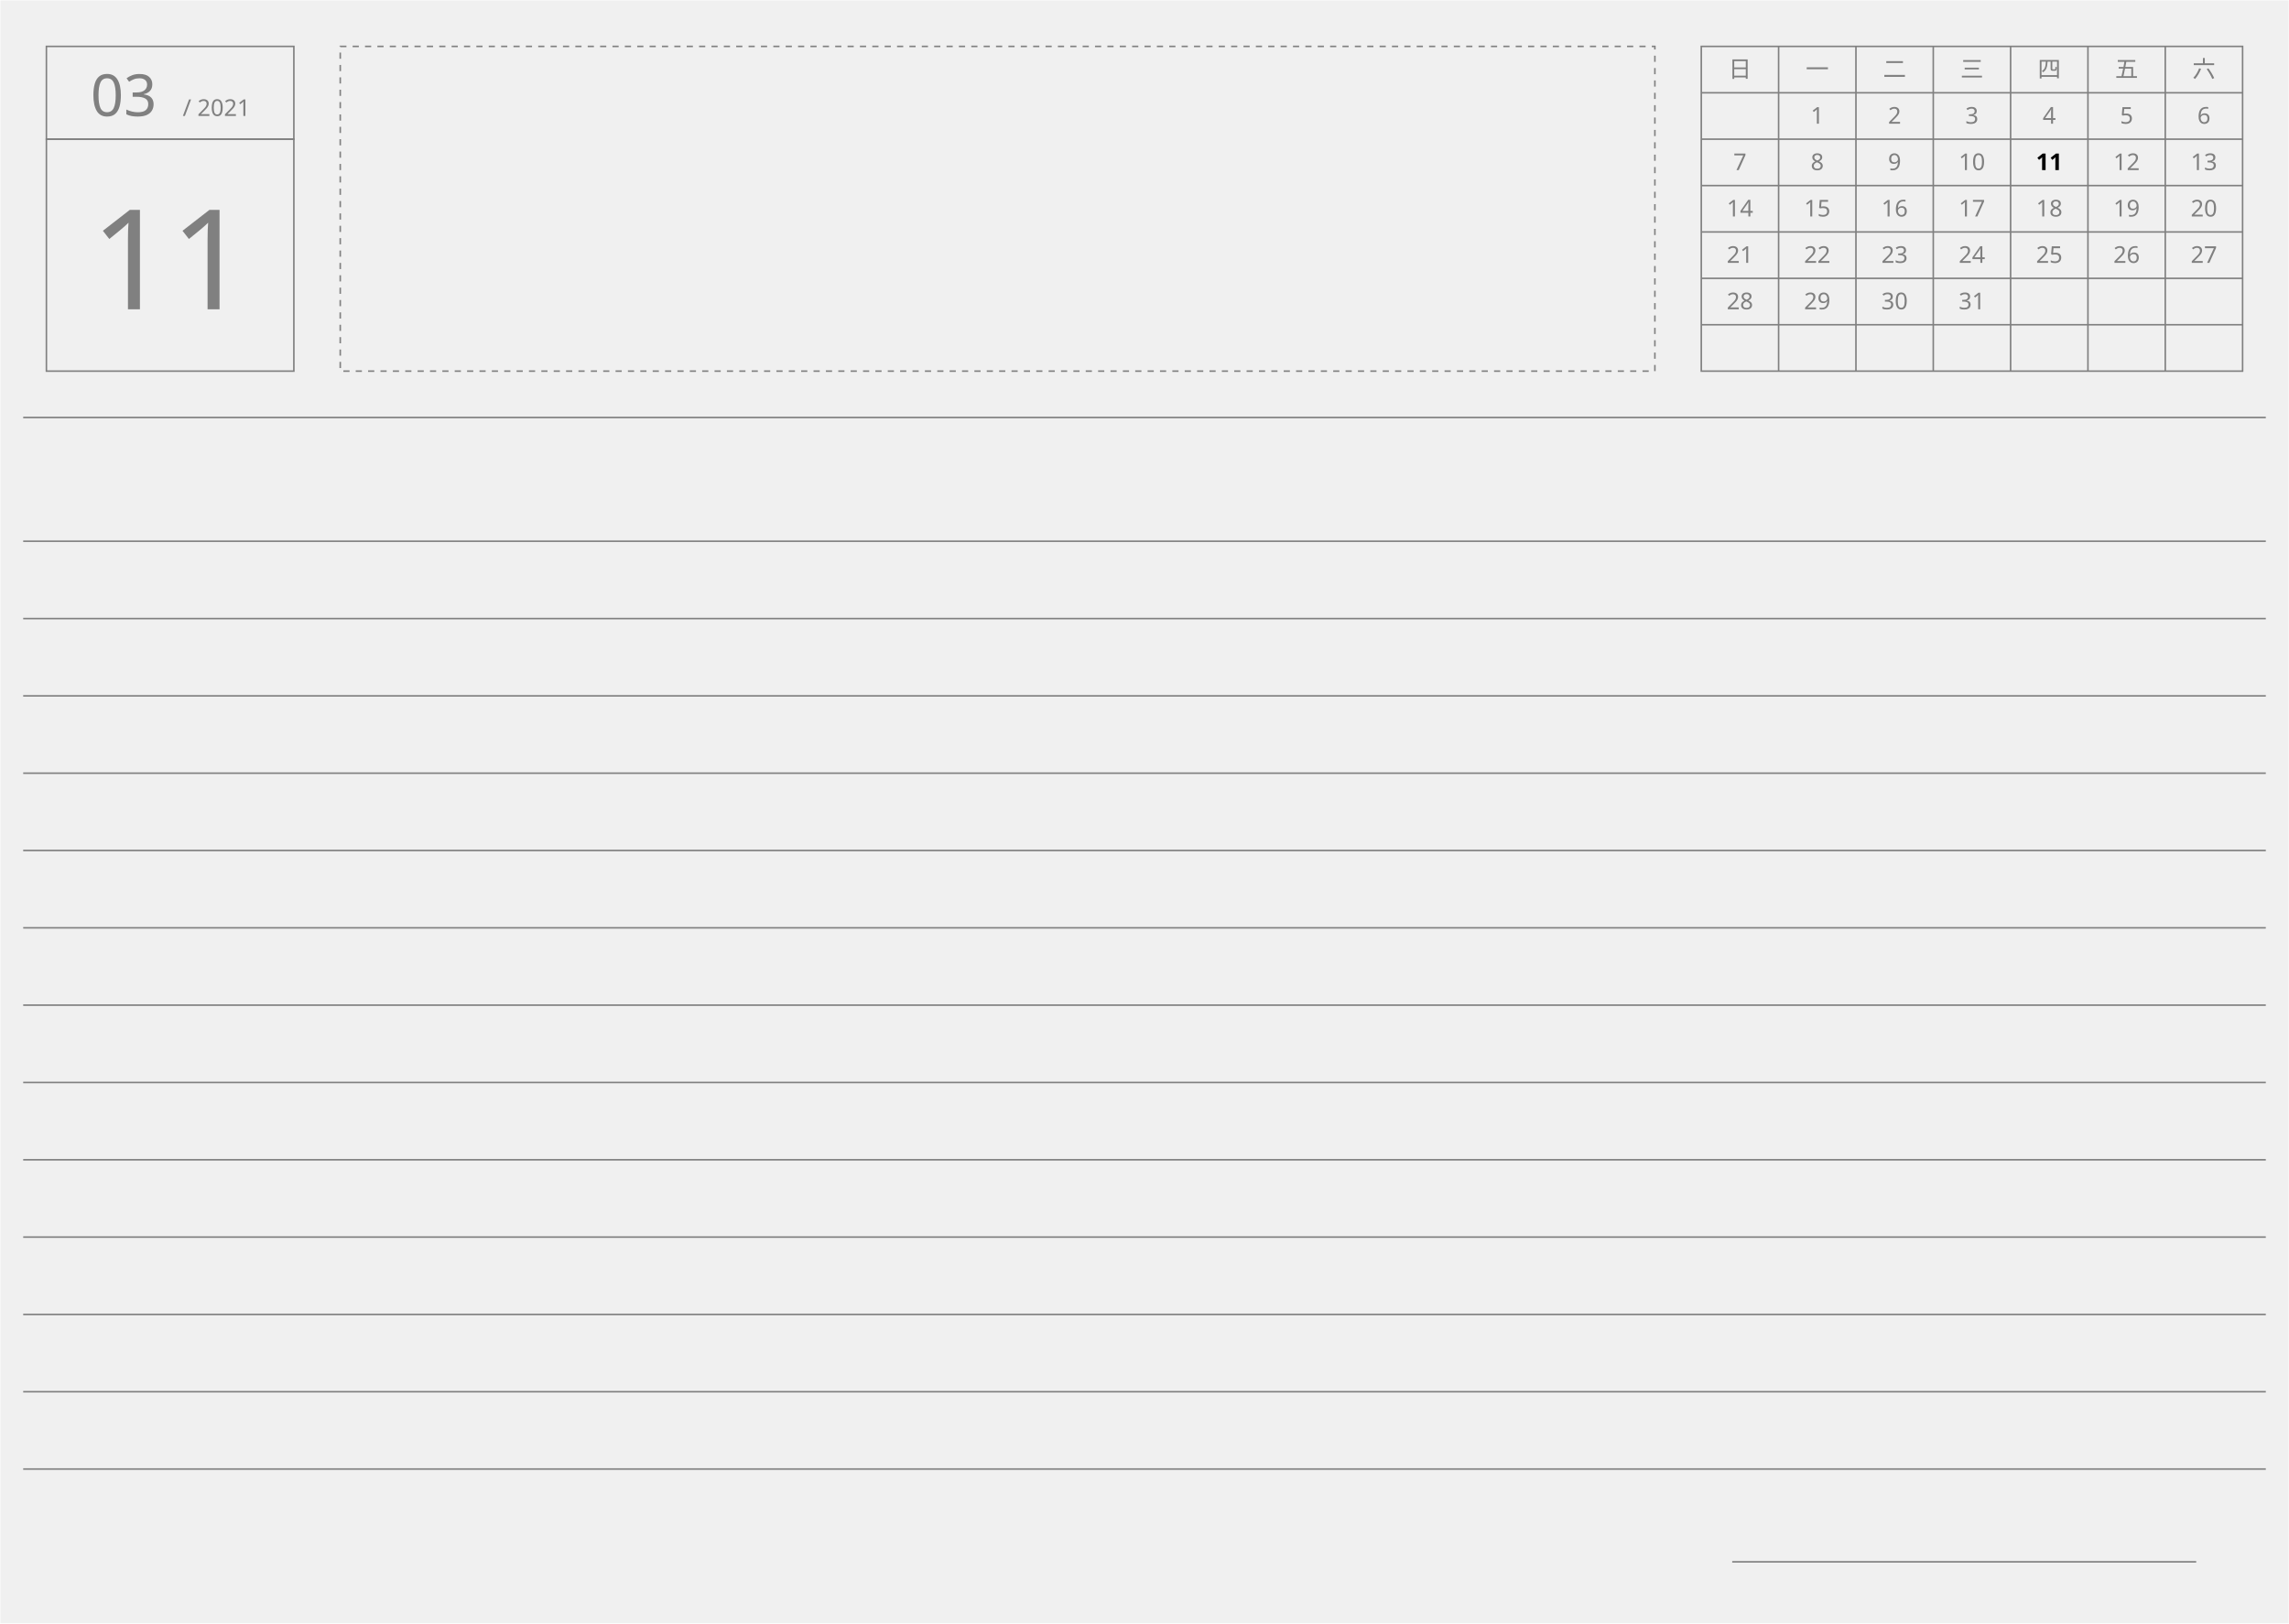
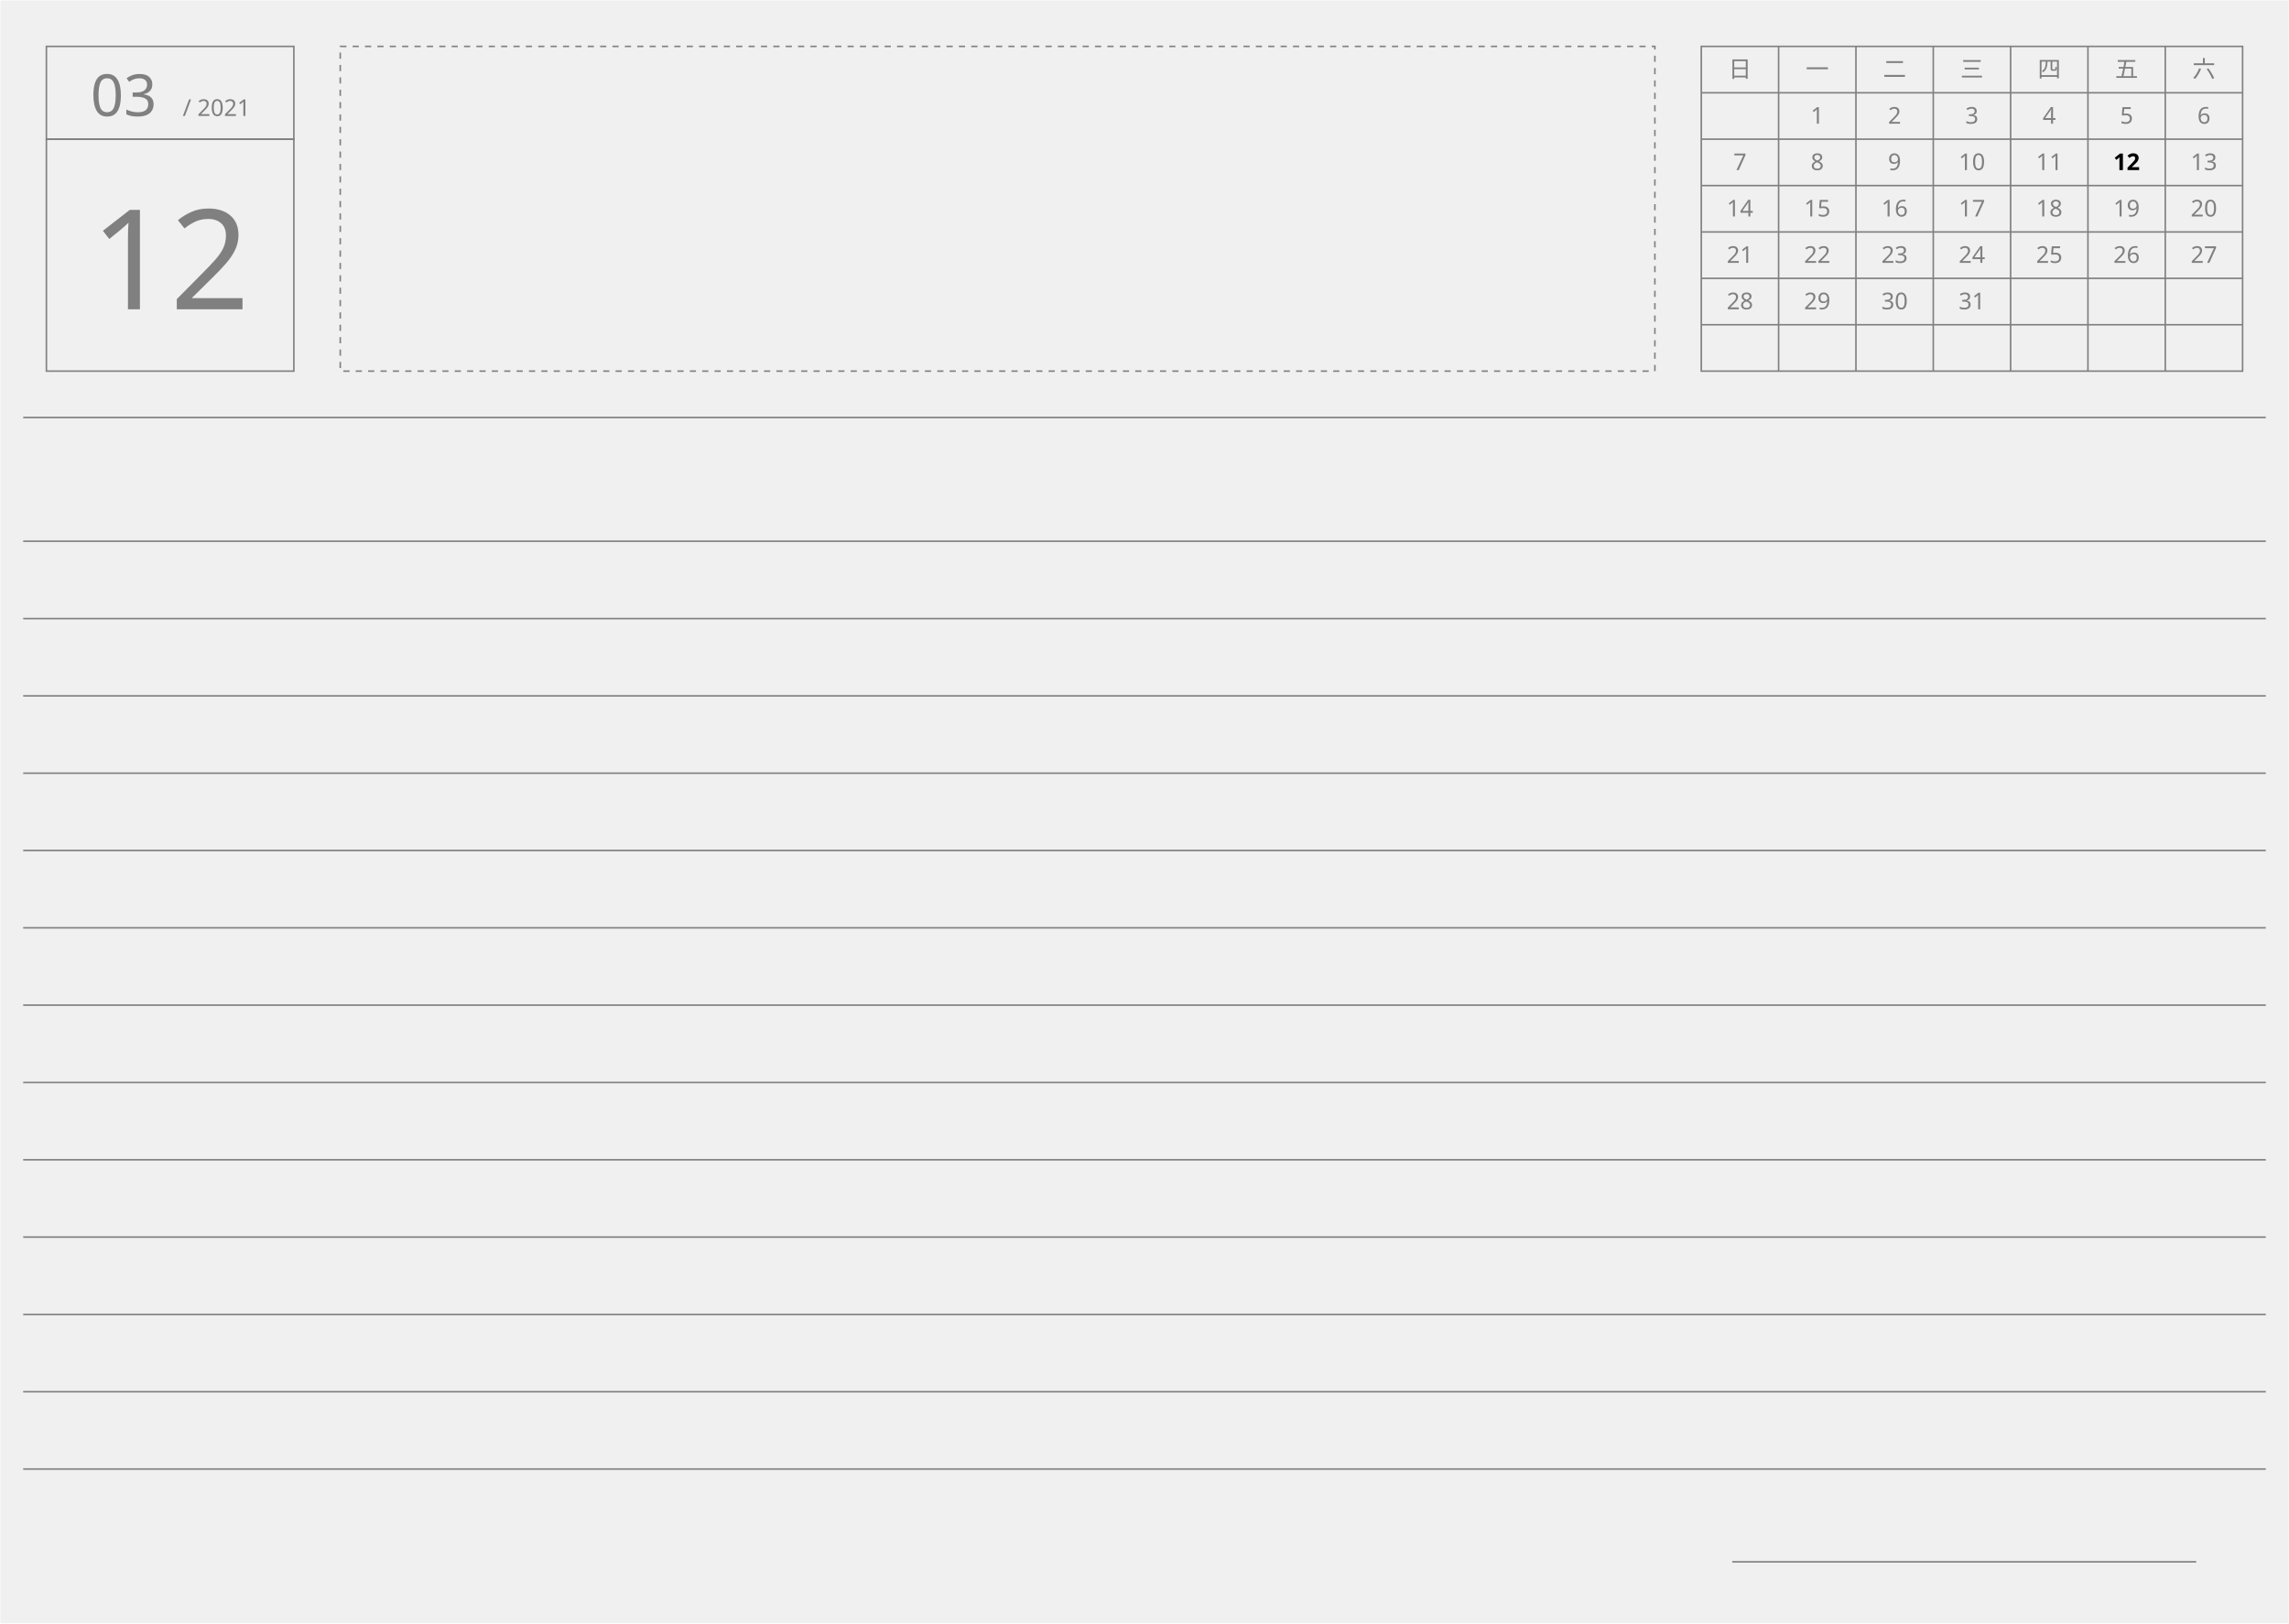
<svg xmlns="http://www.w3.org/2000/svg" fill="silver" viewBox="0 0 2960 2100">
  <rect stroke="white" stroke-width="1" fill="none" width="100%" height="100%" />
  <g transform="translate(2200,60)">
    <g id="calendar-table">
      <path d="M0 0 L700 0 L700 420 L0 420 Z" stroke="gray" stroke-width="2" fill="none" />
      <path d="M0 60 L700 60" stroke="gray" stroke-width="2" fill="none" />
      <path d="M0 120 L700 120" stroke="gray" stroke-width="2" fill="none" />
      <path d="M0 180 L700 180" stroke="gray" stroke-width="2" fill="none" />
      <path d="M0 240 L700 240" stroke="gray" stroke-width="2" fill="none" />
      <path d="M0 300 L700 300" stroke="gray" stroke-width="2" fill="none" />
      <path d="M0 360 L700 360" stroke="gray" stroke-width="2" fill="none" />
      <path d="M100 0 L100 420" stroke="gray" stroke-width="2" fill="none" />
      <path d="M200 0 L200 420" stroke="gray" stroke-width="2" fill="none" />
      <path d="M300 0 L300 420" stroke="gray" stroke-width="2" fill="none" />
      <path d="M400 0 L400 420" stroke="gray" stroke-width="2" fill="none" />
      <path d="M500 0 L500 420" stroke="gray" stroke-width="2" fill="none" />
      <path d="M600 0 L600 420" stroke="gray" stroke-width="2" fill="none" />
    </g>
    <g style="font-size:30px; font-family: verdana, 微软雅黑;">
      <text x="50" y="40" text-anchor="middle" fill="gray">日</text>
      <text x="150" y="40" text-anchor="middle" fill="gray">一</text>
      <text x="250" y="40" text-anchor="middle" fill="gray">二</text>
      <text x="350" y="40" text-anchor="middle" fill="gray">三</text>
      <text x="450" y="40" text-anchor="middle" fill="gray">四</text>
      <text x="550" y="40" text-anchor="middle" fill="gray">五</text>
      <text x="650" y="40" text-anchor="middle" fill="gray">六</text>
    </g>
    <g style="font-size:30px; font-family: verdana;">
      <text text-anchor="middle" x="150" y="100" fill="gray">1</text>
      <text text-anchor="middle" x="250" y="100" fill="gray">2</text>
      <text text-anchor="middle" x="350" y="100" fill="gray">3</text>
      <text text-anchor="middle" x="450" y="100" fill="gray">4</text>
      <text text-anchor="middle" x="550" y="100" fill="gray">5</text>
      <text text-anchor="middle" x="650" y="100" fill="gray">6</text>
      <text text-anchor="middle" x="50" y="160" fill="gray">7</text>
      <text text-anchor="middle" x="150" y="160" fill="gray">8</text>
      <text text-anchor="middle" x="250" y="160" fill="gray">9</text>
      <text text-anchor="middle" x="350" y="160" fill="gray">10</text>
-       <text text-anchor="middle" x="450" y="160" style="fill: black; font-weight: bold;">11</text>
-       <text text-anchor="middle" x="550" y="160" fill="gray">12</text>
+       <text text-anchor="middle" x="450" y="160" fill="gray">11</text>
+       <text text-anchor="middle" x="550" y="160" style="fill: black; font-weight: bold;">12</text>
      <text text-anchor="middle" x="650" y="160" fill="gray">13</text>
      <text text-anchor="middle" x="50" y="220" fill="gray">14</text>
      <text text-anchor="middle" x="150" y="220" fill="gray">15</text>
      <text text-anchor="middle" x="250" y="220" fill="gray">16</text>
      <text text-anchor="middle" x="350" y="220" fill="gray">17</text>
      <text text-anchor="middle" x="450" y="220" fill="gray">18</text>
      <text text-anchor="middle" x="550" y="220" fill="gray">19</text>
      <text text-anchor="middle" x="650" y="220" fill="gray">20</text>
      <text text-anchor="middle" x="50" y="280" fill="gray">21</text>
      <text text-anchor="middle" x="150" y="280" fill="gray">22</text>
      <text text-anchor="middle" x="250" y="280" fill="gray">23</text>
      <text text-anchor="middle" x="350" y="280" fill="gray">24</text>
      <text text-anchor="middle" x="450" y="280" fill="gray">25</text>
      <text text-anchor="middle" x="550" y="280" fill="gray">26</text>
      <text text-anchor="middle" x="650" y="280" fill="gray">27</text>
      <text text-anchor="middle" x="50" y="340" fill="gray">28</text>
      <text text-anchor="middle" x="150" y="340" fill="gray">29</text>
      <text text-anchor="middle" x="250" y="340" fill="gray">30</text>
      <text text-anchor="middle" x="350" y="340" fill="gray">31</text>
    </g>
  </g>
  <g transform="translate(60,60)" style="font-size:30px; font-family: verdana;">
    <rect stroke="gray" stroke-width="2" fill="none" width="320" height="120" />
    <rect y="120" stroke="gray" stroke-width="2" fill="none" width="320" height="300" />
    <text x="100" y="90" text-anchor="middle" style="font-size: 2.5em;" fill="gray">03</text>
    <text x="220" y="90" text-anchor="middle" fill="gray">/ 2021</text>
-     <text x="160" y="340" text-anchor="middle" style="font-size: 6em;" fill="gray">11</text>
+     <text x="160" y="340" text-anchor="middle" style="font-size: 6em;" fill="gray">12</text>
  </g>
  <path d="M440 60 L2140 60 L2140 480 L440 480 Z" stroke-dasharray="8,8" stroke="gray" stroke-width="2" fill="none" />
  <path d="M30 540 L2930 540" stroke="gray" stroke-width="2" fill="none" />
  <g class="lines">
    <path d="M30 700 L2930 700" stroke="gray" stroke-width="2" fill="none" />
    <path d="M30 800 L2930 800" stroke="gray" stroke-width="2" fill="none" />
    <path d="M30 900 L2930 900" stroke="gray" stroke-width="2" fill="none" />
    <path d="M30 1000 L2930 1000" stroke="gray" stroke-width="2" fill="none" />
    <path d="M30 1100 L2930 1100" stroke="gray" stroke-width="2" fill="none" />
    <path d="M30 1200 L2930 1200" stroke="gray" stroke-width="2" fill="none" />
    <path d="M30 1300 L2930 1300" stroke="gray" stroke-width="2" fill="none" />
    <path d="M30 1400 L2930 1400" stroke="gray" stroke-width="2" fill="none" />
    <path d="M30 1500 L2930 1500" stroke="gray" stroke-width="2" fill="none" />
    <path d="M30 1600 L2930 1600" stroke="gray" stroke-width="2" fill="none" />
    <path d="M30 1700 L2930 1700" stroke="gray" stroke-width="2" fill="none" />
    <path d="M30 1800 L2930 1800" stroke="gray" stroke-width="2" fill="none" />
    <path d="M30 1900 L2930 1900" stroke="gray" stroke-width="2" fill="none" />
  </g>
  <path d="M2240 2020 L2840 2020" stroke="gray" stroke-width="2" fill="none" />
</svg>
